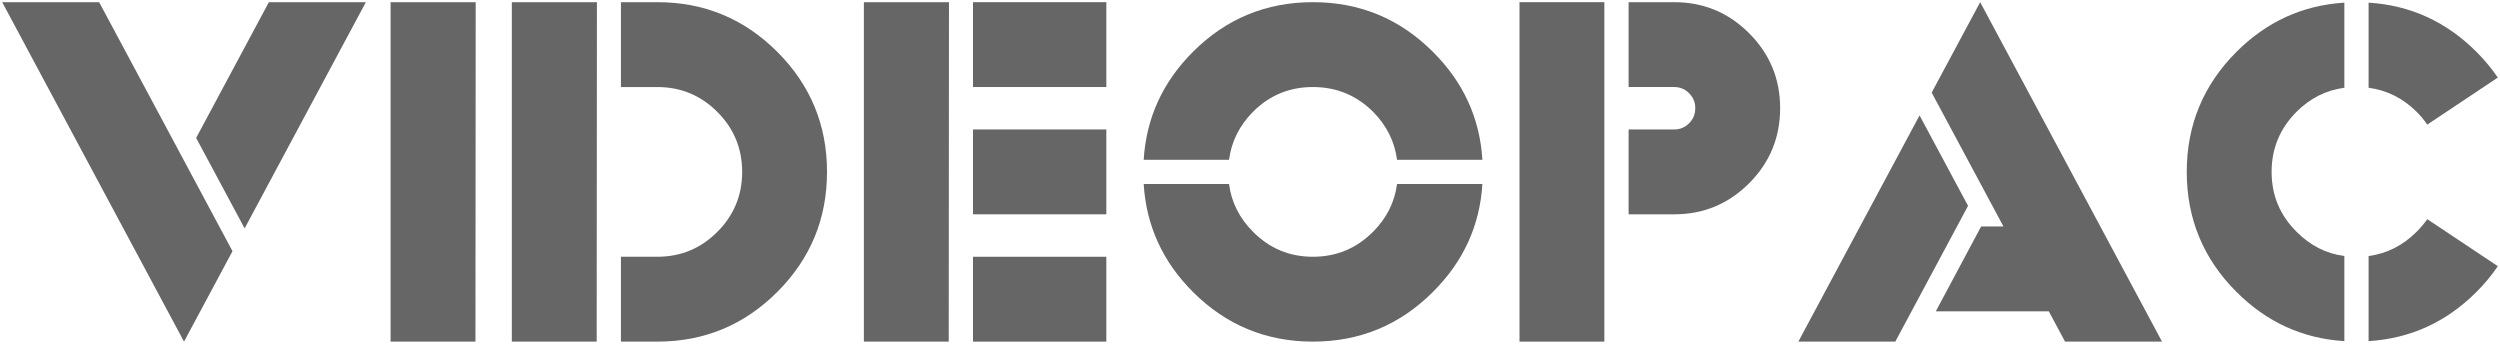
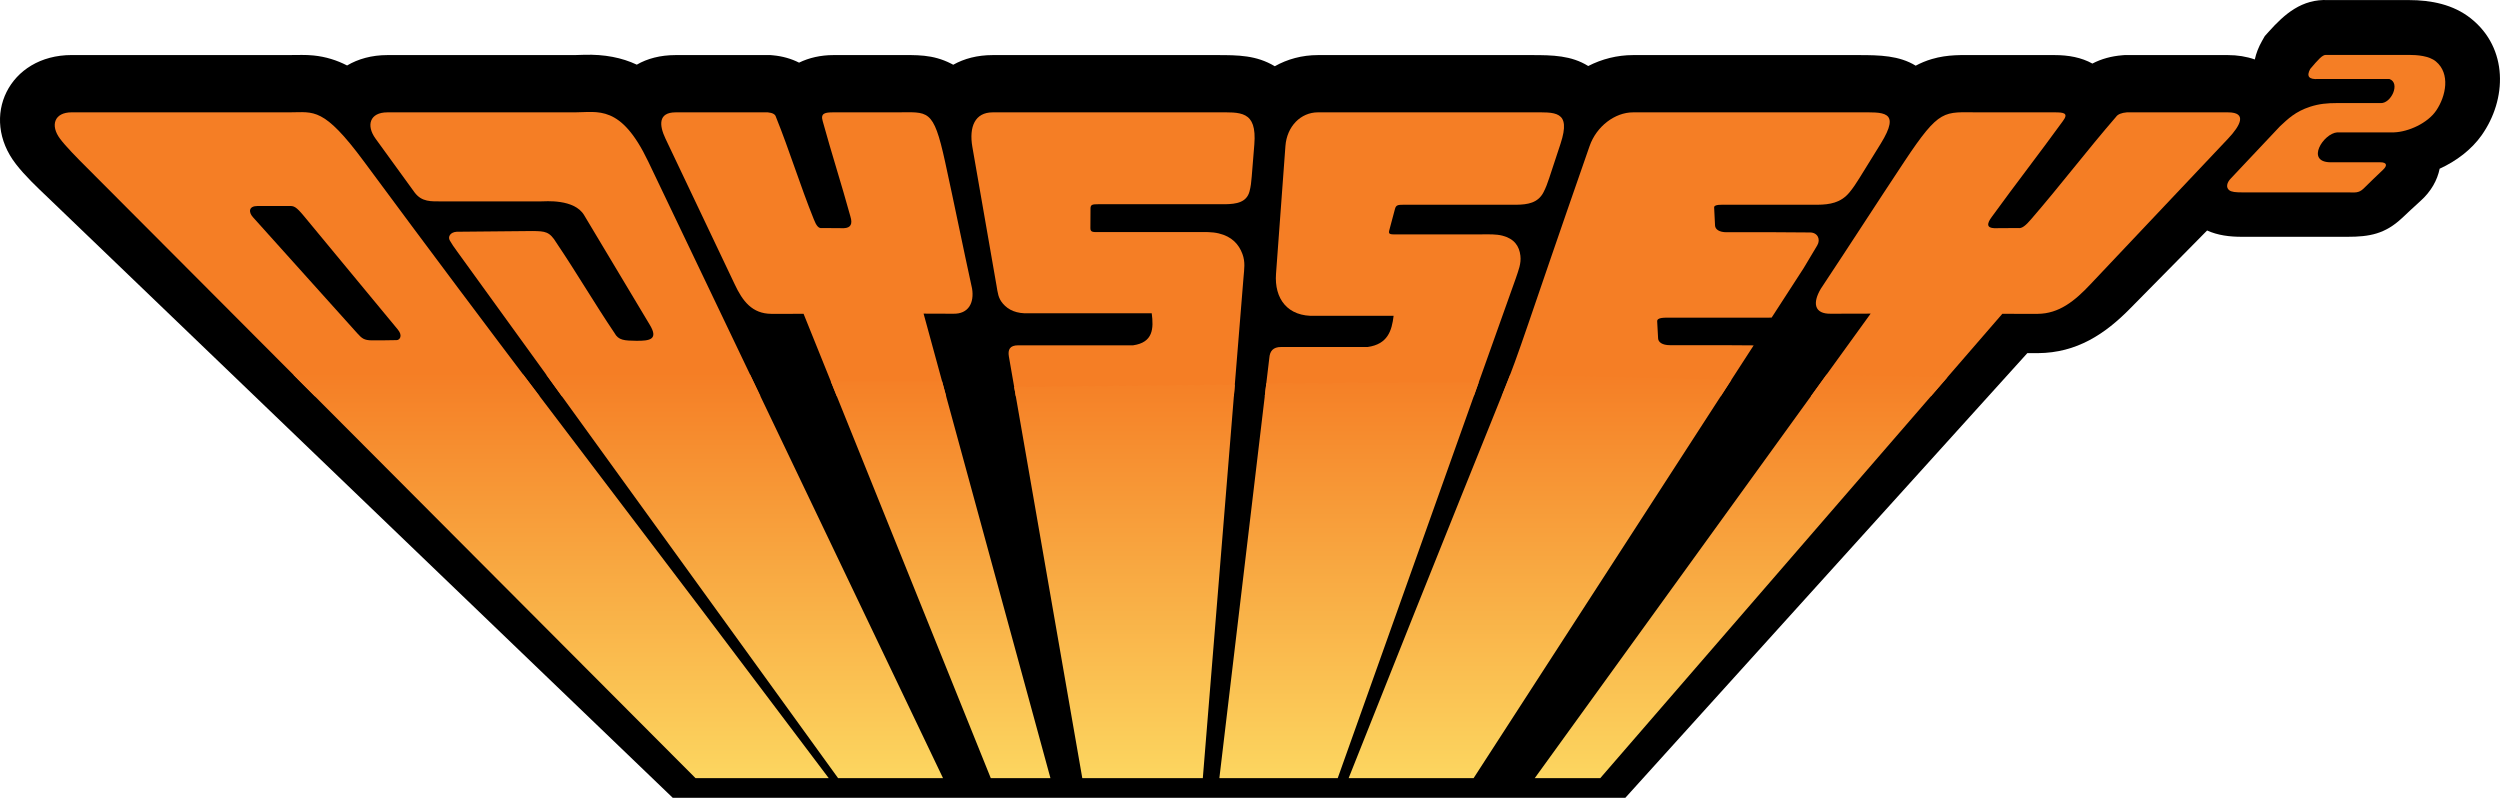
- <svg xmlns="http://www.w3.org/2000/svg" version="1.2" baseProfile="tiny" id="svg2" x="0px" y="0px" width="576.387px" height="79.262px" viewBox="0 0 576.387 79.262" xml:space="preserve">
-   <g id="layer1" transform="translate(-75.67968,-200.0986)">
-     <g id="g3936">
-       <path id="path3904" fill="#666666" d="M129.285,258.009l-11.18,20.852L76.18,200.598h22.36L129.285,258.009z" />
-       <path id="path2987" fill="#666666" d="M120.9,231.903l16.77-31.305h22.36l-27.95,52.155L120.9,231.903z" />
-       <path id="path2989" fill="#666666" d="M165.733,200.598h19.621l-0.056,78.262h-19.565V200.598z" />
-       <path id="path3908" fill="#666666" d="M193.683,200.598h19.621l-0.056,78.262h-19.565V200.598z" />
-       <path id="path2991" fill="#666666" d="M218.838,220.164v-19.565h8.385c10.807,0,20.031,3.82,27.671,11.46    c7.64,7.64,11.459,16.863,11.459,27.671s-3.82,20.031-11.459,27.671c-7.64,7.64-16.864,11.46-27.671,11.46h-8.385v-19.565h8.385    c5.403,0,10.015-1.91,13.835-5.73c3.82-3.819,5.729-8.432,5.729-13.835s-1.91-10.016-5.729-13.836    c-3.82-3.819-8.432-5.729-13.835-5.729H218.838z" />
-       <path id="path3916" fill="#666666" d="M274.851,200.598h19.621l-0.056,78.262h-19.565V200.598z" />
-       <path id="path3914" fill="#666666" d="M300.006,200.598h30.745v19.565h-30.745V200.598z" />
-       <path id="path3912" fill="#666666" d="M300.006,259.295h30.745v19.565h-30.745V259.295z" />
-       <path id="path2993" fill="#666666" d="M300.006,229.946h30.745v19.565h-30.745V229.946z" />
-       <path id="path3920" fill="#666666" d="M397.776,242.524h19.678c-0.597,9.615-4.398,17.907-11.404,24.876    c-7.64,7.64-16.863,11.46-27.671,11.46c-10.807,0-20.031-3.82-27.671-11.46c-6.969-6.969-10.751-15.261-11.348-24.876h19.677    c0.559,4.211,2.403,7.882,5.535,11.013c3.801,3.838,8.402,5.758,13.807,5.758s10.025-1.92,13.863-5.758    C395.373,250.406,397.218,246.735,397.776,242.524z" />
-       <path id="path2995" fill="#666666" d="M359.038,236.934H339.36c0.596-9.615,4.379-17.907,11.348-24.876    c7.64-7.64,16.863-11.46,27.671-11.46s20.031,3.82,27.671,11.46c7.006,6.969,10.808,15.261,11.404,24.876h-19.678    c-0.559-4.211-2.403-7.9-5.534-11.068c-3.838-3.802-8.459-5.702-13.863-5.702s-10.006,1.9-13.807,5.702    C361.441,229.034,359.596,232.723,359.038,236.934z" />
-       <path id="path3924" fill="#666666" d="M426.007,200.598h19.564v78.262h-19.564V200.598z" />
-       <path id="path2997" fill="#666666" d="M451.162,220.164v-19.565h10.509c6.745,0,12.503,2.386,17.273,7.155    c4.771,4.771,7.155,10.528,7.155,17.273c0,6.783-2.385,12.56-7.155,17.329c-4.771,4.771-10.528,7.155-17.273,7.155h-10.509    v-19.565h10.509c1.342,0,2.487-0.475,3.438-1.425c0.95-0.95,1.425-2.115,1.425-3.494c0-1.342-0.475-2.487-1.425-3.438    c-0.951-0.95-2.097-1.426-3.438-1.426H451.162z" />
-       <path id="path3928" fill="#666666" d="M529.423,247.555l-16.771,31.305h-22.36l27.951-52.156L529.423,247.555z" />
-       <path id="path2999" fill="#666666" d="M537.584,252.306l-16.546-30.856l11.18-20.852l41.926,78.262h-22.36l-3.745-6.988h-26.05    l10.453-19.565H537.584z" />
-       <path id="path3934" fill="#666666" d="M616.181,259.127v19.621c-9.615-0.597-17.907-4.379-24.876-11.348    c-7.64-7.64-11.459-16.863-11.459-27.671s3.819-20.031,11.459-27.671c6.969-6.969,15.261-10.752,24.876-11.348v19.621    c-4.211,0.559-7.882,2.403-11.013,5.534c-3.838,3.838-5.758,8.459-5.758,13.863c0,5.403,1.92,10.006,5.758,13.808    C608.299,256.704,611.97,258.568,616.181,259.127z" />
-       <path id="path3932" fill="#666666" d="M635.299,228.829c-0.708-1.044-1.528-2.031-2.46-2.963    c-3.167-3.131-6.856-4.976-11.068-5.534v-19.621c9.615,0.596,17.907,4.379,24.876,11.348c1.863,1.863,3.503,3.839,4.92,5.926    L635.299,228.829z" />
-       <path id="path3001" fill="#666666" d="M651.566,261.474c-1.417,2.087-3.057,4.063-4.92,5.926    c-6.969,6.969-15.261,10.751-24.876,11.348v-19.621c4.212-0.559,7.901-2.423,11.068-5.59c0.932-0.932,1.752-1.9,2.46-2.907    L651.566,261.474z" />
-     </g>
+ <svg xmlns="http://www.w3.org/2000/svg" version="1.1" id="Ebene_1" x="0px" y="0px" width="566.929px" height="180.921px" viewBox="0 0 566.929 180.921" enable-background="new 0 0 566.929 180.921" xml:space="preserve">
+   <g>
+     <path d="M459.742,80.08L368.58,180.919H152.56l-3.645-3.502c-10.231-9.832-20.466-19.658-30.696-29.488l-55.65-53.467   L10.871,44.802c-2.467-2.349-5.214-4.938-7.26-7.592c-8.29-10.674-1.57-24.727,12.654-24.727h26.126H65.83   c1.796,0,3.448-0.087,5.262,0.095c2.812,0.282,5.328,1.093,7.616,2.27c2.498-1.48,5.583-2.356,9.138-2.356h42.453   c0.71,0,1.43-0.044,2.14-0.065c4.686-0.141,8.612,0.658,11.97,2.236c2.363-1.373,5.314-2.171,8.807-2.171h20.909h0.601l0.601,0.055   c2.107,0.197,4.105,0.76,5.877,1.659c2.256-1.104,4.912-1.714,7.793-1.714h14.313c4.543,0,8.127-0.226,12.393,1.945   c0.155,0.082,0.31,0.163,0.462,0.246c2.474-1.391,5.47-2.19,8.944-2.19h50.808c4.86,0,8.973,0.018,13.168,2.527   c2.854-1.607,6.174-2.527,9.783-2.527h48.506c4.739,0,8.931,0.083,12.791,2.476c3.084-1.576,6.545-2.476,10.164-2.476h51.211   c4.73,0,9.131,0.099,12.885,2.4c1.145-0.612,2.361-1.123,3.676-1.506c3.662-1.076,6.828-0.894,10.543-0.894h17.324   c3.109,0,6.047,0.54,8.525,1.922c2.035-1.069,4.338-1.681,6.748-1.88l0.525-0.042h0.527h22.957c2.117,0,4.182,0.325,6.076,0.99   c0.303-1.388,0.842-2.8,1.639-4.201l0.627-1.101l0.855-0.952c3.645-4.074,7.551-7.497,13.525-7.212h18.275   c5.055,0,10.082,0.985,14.082,4.167c8.479,6.744,8.229,18.327,2.4,26.538c-2.273,3.198-5.67,5.797-9.486,7.535   c-0.521,2.596-1.932,5.157-4.363,7.332c-1.414,1.268-2.793,2.578-4.186,3.876c-3.834,3.586-7.342,4.235-12.357,4.235h-23.924   c-2.842,0-5.465-0.329-7.906-1.431L483.14,69.874c-5.754,5.885-12.205,10.149-20.977,10.207l-0.09,0.001   C461.298,80.08,460.519,80.08,459.742,80.08" />
+     <path fill="#F57E25" d="M82.539,36.625C73.353,24.2,71.162,25.472,65.829,25.472H42.391H16.265c-3.994,0-4.882,2.99-2.669,5.963   c1.245,1.688,3.922,4.414,6.061,6.54l51.718,51.871h50.978C110.738,74.491,97.542,56.919,82.539,36.625z M89.951,77.13   c-1.556,0.023-4.109,0.079-5.639,0.055c-1.736-0.028-2.228-0.421-3.307-1.621L57.359,49.249c-1.063-1.184-0.938-2.53,1.025-2.532   l7.278-0.007c0.98-0.001,1.451,0.099,3.262,2.289l21.288,25.729C91.416,76.182,90.615,77.123,89.951,77.13z" />
+     <path fill="#F57E25" d="M87.845,25.479h26.117h16.336c5.327,0,10.485-1.854,16.696,11.139l25.448,53.229H127.41l-23.684-32.743   c-0.976-1.35-1.107-1.527-1.712-2.553c-0.528-0.894,0.136-1.907,1.549-1.995c5.75-0.055,11.499-0.11,17.248-0.165   c2.824,0.051,3.818,0.084,5.401,2.714c4.537,6.723,8.598,13.684,13.135,20.408c0.901,1.666,2.217,1.735,4.94,1.768   c3.145,0.038,5.026-0.345,3.094-3.572L132.46,48.785c-2.243-3.747-8.857-3.116-9.838-3.116h-22.301   c-2.63,0-4.637,0.158-6.288-2.005l-8.877-12.236C82.989,28.438,83.849,25.479,87.845,25.479L87.845,25.479z" />
+     <path fill="#F57E25" d="M153.214,25.479c6.792,0,14.116,0,20.907,0c1.08,0.105,1.691,0.444,1.833,1.021   c3.115,7.735,5.468,15.47,8.585,23.205c0.578,1.492,1.098,2.161,1.913,2.007c1.733,0.011,3.168,0.022,4.902,0.035   c1.584-0.063,2.022-0.951,1.492-2.662c-2.021-7.354-4.26-14.269-6.282-21.624c-0.543-1.814,0.561-1.984,2.433-1.984h14.314   c7.166,0,8.325-1.046,10.993,11.139c2.106,9.618,4.035,19.238,6.141,28.858c0.498,3.184-0.794,5.764-4.306,5.67l-6.695-0.023   l5.114,18.725H189.76l-7.53-18.679c-2.896,0.002-4.413,0.003-7.309,0.004c-4.363-0.032-6.525-2.871-8.329-6.739l-15.685-33.004   C149.483,28.43,149.219,25.479,153.214,25.479L153.214,25.479z" />
+     <path fill="#F57E25" d="M225.108,25.479h27.481h23.326c5.327,0,9.167-0.538,8.528,7.315l-0.589,7.269   c-0.098,1.19-0.203,2.255-0.51,3.381c-0.67,2.458-2.959,2.829-5.507,2.868h-28.796c-1.307,0-1.741,0.074-1.745,0.97l-0.026,4.467   c-0.006,1.014,0.705,0.878,2.325,0.878h22.025c1.612,0,3.183-0.076,4.766,0.304c2.953,0.708,4.545,2.445,5.364,4.669   c0.681,1.854,0.402,3.382,0.245,5.316l-2.188,26.93h-49.454l-1.566-8.994c-0.273-1.565,0.208-2.545,2.109-2.545h26.066   c4.525-0.654,4.675-3.78,4.218-7.263h-27.814c-2.85,0.129-4.684-0.744-5.905-2.153c-1.131-1.303-1.198-2.506-1.483-4.15   l-5.47-31.406C219.704,28.723,221.114,25.479,225.108,25.479L225.108,25.479z" />
+     <path fill="#F57E25" d="M298.869,25.479h25.791h22.715c5.188,0,9.025-0.526,6.508,7.123l-2.553,7.743   c-0.387,1.16-0.752,2.195-1.326,3.292c-1.254,2.393-3.571,2.754-6.063,2.792h-25.66c-1.271,0-1.705,0.072-1.938,0.944l-1.313,4.92   c-0.261,0.986,0.474,0.855,2.05,0.855h19.067c1.567,0,3.115-0.072,4.563,0.296c2.697,0.689,3.826,2.38,4.076,4.546   c0.207,1.805-0.438,3.293-1.064,5.175l-9.508,26.68h-47.4l1.032-8.678c0.12-1.524,0.823-2.479,2.68-2.478h19.616   c4.563-0.638,5.479-3.682,5.889-7.072h-17.722c-6.374,0.284-9.358-3.927-8.944-9.532l2.133-28.96   c0.332-4.488,3.482-7.649,7.371-7.649h0.002v0.003H298.869z" />
+     <path fill="#F57E25" d="M370.328,25.479h27.232h23.979c5.477,0,9.674-0.526,4.943,7.123l-4.791,7.743   c-0.723,1.16-1.389,2.195-2.291,3.292c-1.977,2.393-4.523,2.754-7.162,2.792h-20.459c-1.344,0-3.1-0.127-3.061,0.629l0.205,4.084   c0.043,0.858,0.929,1.521,2.595,1.521h11.157l7.805,0.053c1.717,0.012,2.43,1.576,1.621,2.928l-3.092,5.176l-7.245,11.194   c-0.306,0.016-0.612,0.025-0.921,0.029h-21.869c-1.396,0-3.229-0.127-3.174,0.844l0.212,3.869c0.05,0.857,0.964,1.521,2.69,1.521   h12.219l6.76,0.045l-7.457,11.522h-49.66c4.773-12.022,4.592-12.785,19.908-56.718C362.037,28.64,366.221,25.479,370.328,25.479   L370.328,25.479z" />
+     <path fill="#F57E25" d="M505.251,25.479c-7.457,0-15.498,0-22.955,0c-1.229,0.105-2.047,0.444-2.443,1.021   c-6.693,7.735-12.553,15.47-19.244,23.205c-1.268,1.492-2.121,2.161-2.949,2.007c-1.91,0.011-3.488,0.022-5.398,0.035   c-1.711-0.063-1.813-0.951-0.51-2.662c5.332-7.354,10.717-14.269,16.047-21.624c1.363-1.814,0.229-1.984-1.83-1.984h-17.324   c-7.861,0-8.691-1.046-16.779,11.139c-6.381,9.618-12.57,19.238-18.953,28.858c-1.896,3.184-1.568,5.764,2.326,5.67l8.969-0.023   l-13.539,18.725h27.225l16.172-18.679c3.18,0.002,4.846,0.003,8.023,0.004c4.803-0.032,8.381-2.871,11.998-6.739l31.188-33.005   C508.101,28.43,509.638,25.479,505.251,25.479L505.251,25.479z" />
+     <path fill="#F57E25" d="M540.396,38.507c-1.484,1.387-2.932,2.818-4.385,4.237c-1.156,1.132-2.041,0.882-3.672,0.882h-23.922   c-1.426,0-2.381-0.085-2.898-0.494c-0.758-0.597-0.586-1.702,0.396-2.691c3.715-3.944,7.436-7.889,11.15-11.832   c1.775-1.632,3.43-3.309,6.813-4.407c2.068-0.67,3.9-0.827,6.041-0.827h9.855c2.434,0.228,4.672-4.551,2.074-5.461H525.71   c-2.123,0.151-2.729-0.605-1.82-2.276c1.75-2.042,2.777-3.29,3.643-3.186h18.721c1.891,0,4.592,0.198,6.137,1.482   c3.311,2.743,2.307,7.848,0.063,11.148c-1.939,2.844-6.27,4.823-9.564,4.935h-12.869c-3.145,0.228-7.238,6.708-1.572,6.783h11.287   C541.359,36.801,541.4,37.57,540.396,38.507" />
+     <linearGradient id="SVGID_1_" gradientUnits="userSpaceOnUse" x1="426.183" y1="1339.685" x2="426.183" y2="1431.887" gradientTransform="matrix(1 0 0 1 -172.1245 -1255.071)">
+       <stop offset="0" style="stop-color:#F57E25" />
+       <stop offset="1" style="stop-color:#FCD660" />
+     </linearGradient>
+     <path fill="url(#SVGID_1_)" d="M118.668,84.97c14.685,19.412,30.529,40.164,40.607,53.508   c11.277,14.945,20.692,27.43,28.656,37.979h-30.208c-8.839-8.867-18.978-19.033-30.696-30.789L66.513,84.97H118.668z    M441.603,85.56l-27.41-0.589l-66.154,91.488h14.856L441.603,85.56z M342.461,84.97c-4.017,10.109-13.427,33.064-36.628,91.488   h28.34l58.456-90.331L342.461,84.97z M335.336,86.695l-48.177,0.241l-10.642,89.522h26.841L335.336,86.695z M280.02,87.225   l-50.03,0.536l15.444,88.698h27.331L280.02,87.225z M213.643,86.495h-25.234l36.271,89.963h13.532l-23.656-86.61L213.643,86.495z    M170.11,84.97h-46.228l66.173,91.488h23.795l-41.407-86.61" />
  </g>
</svg>
